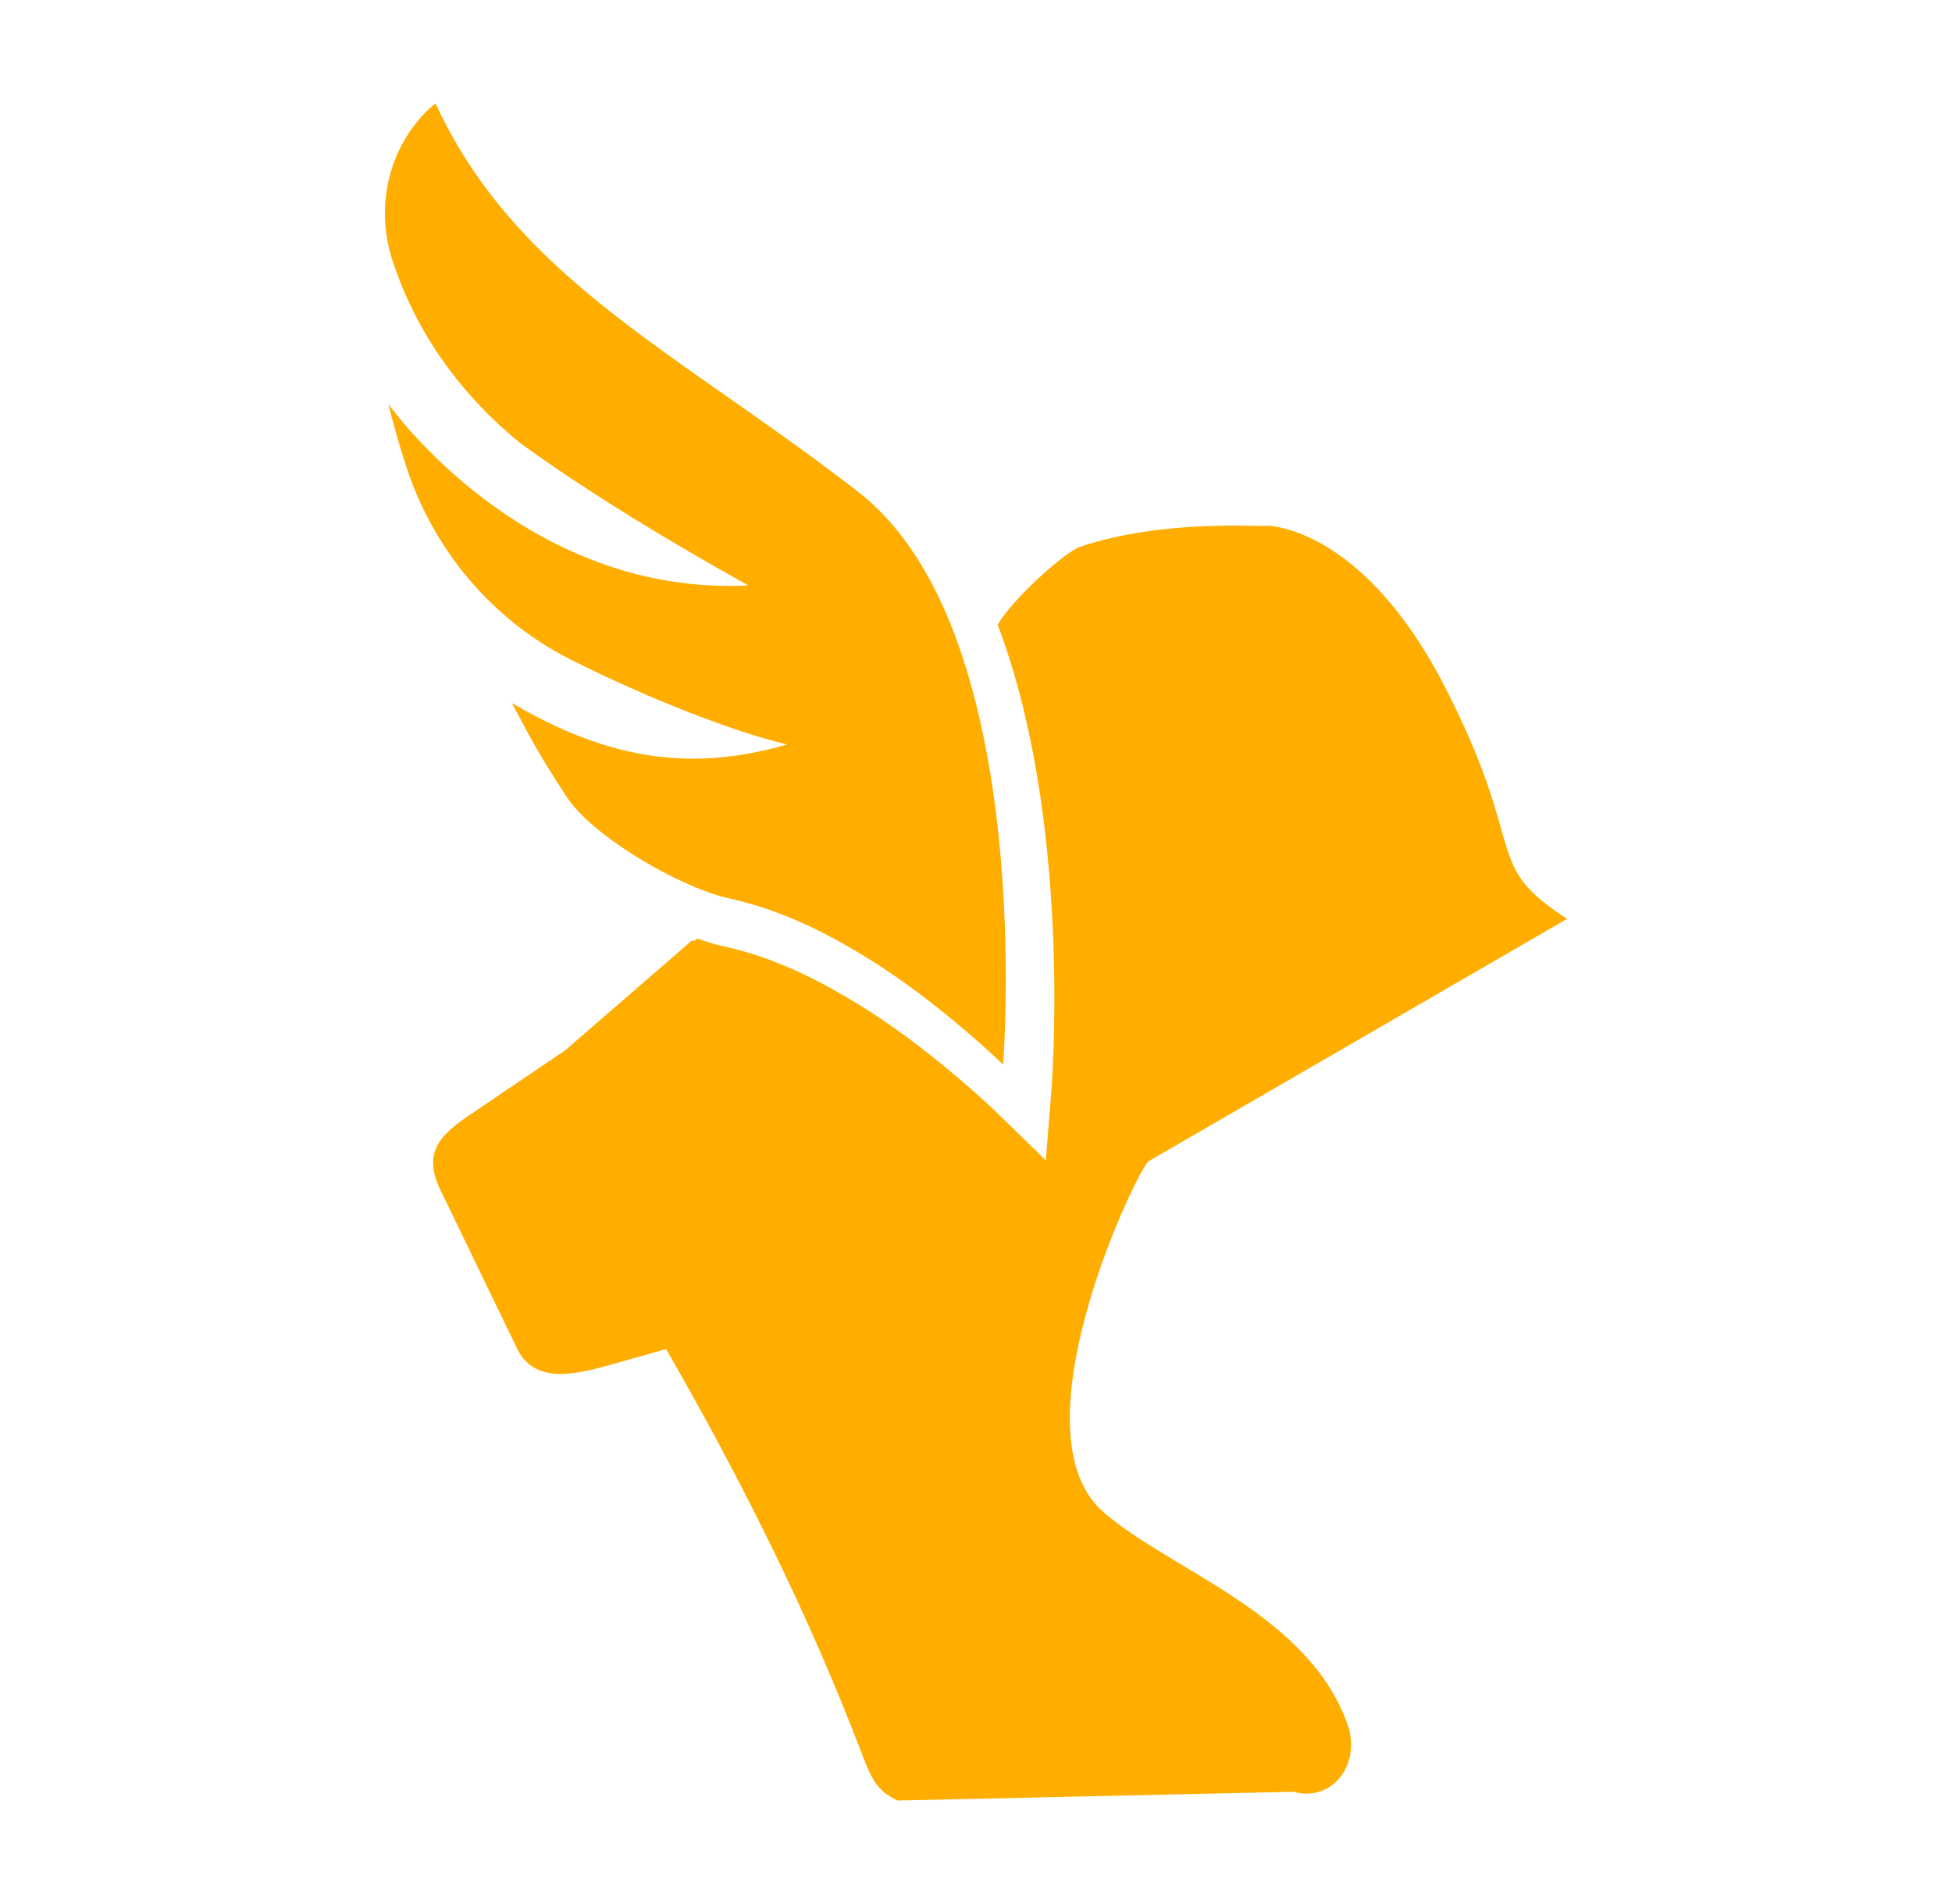
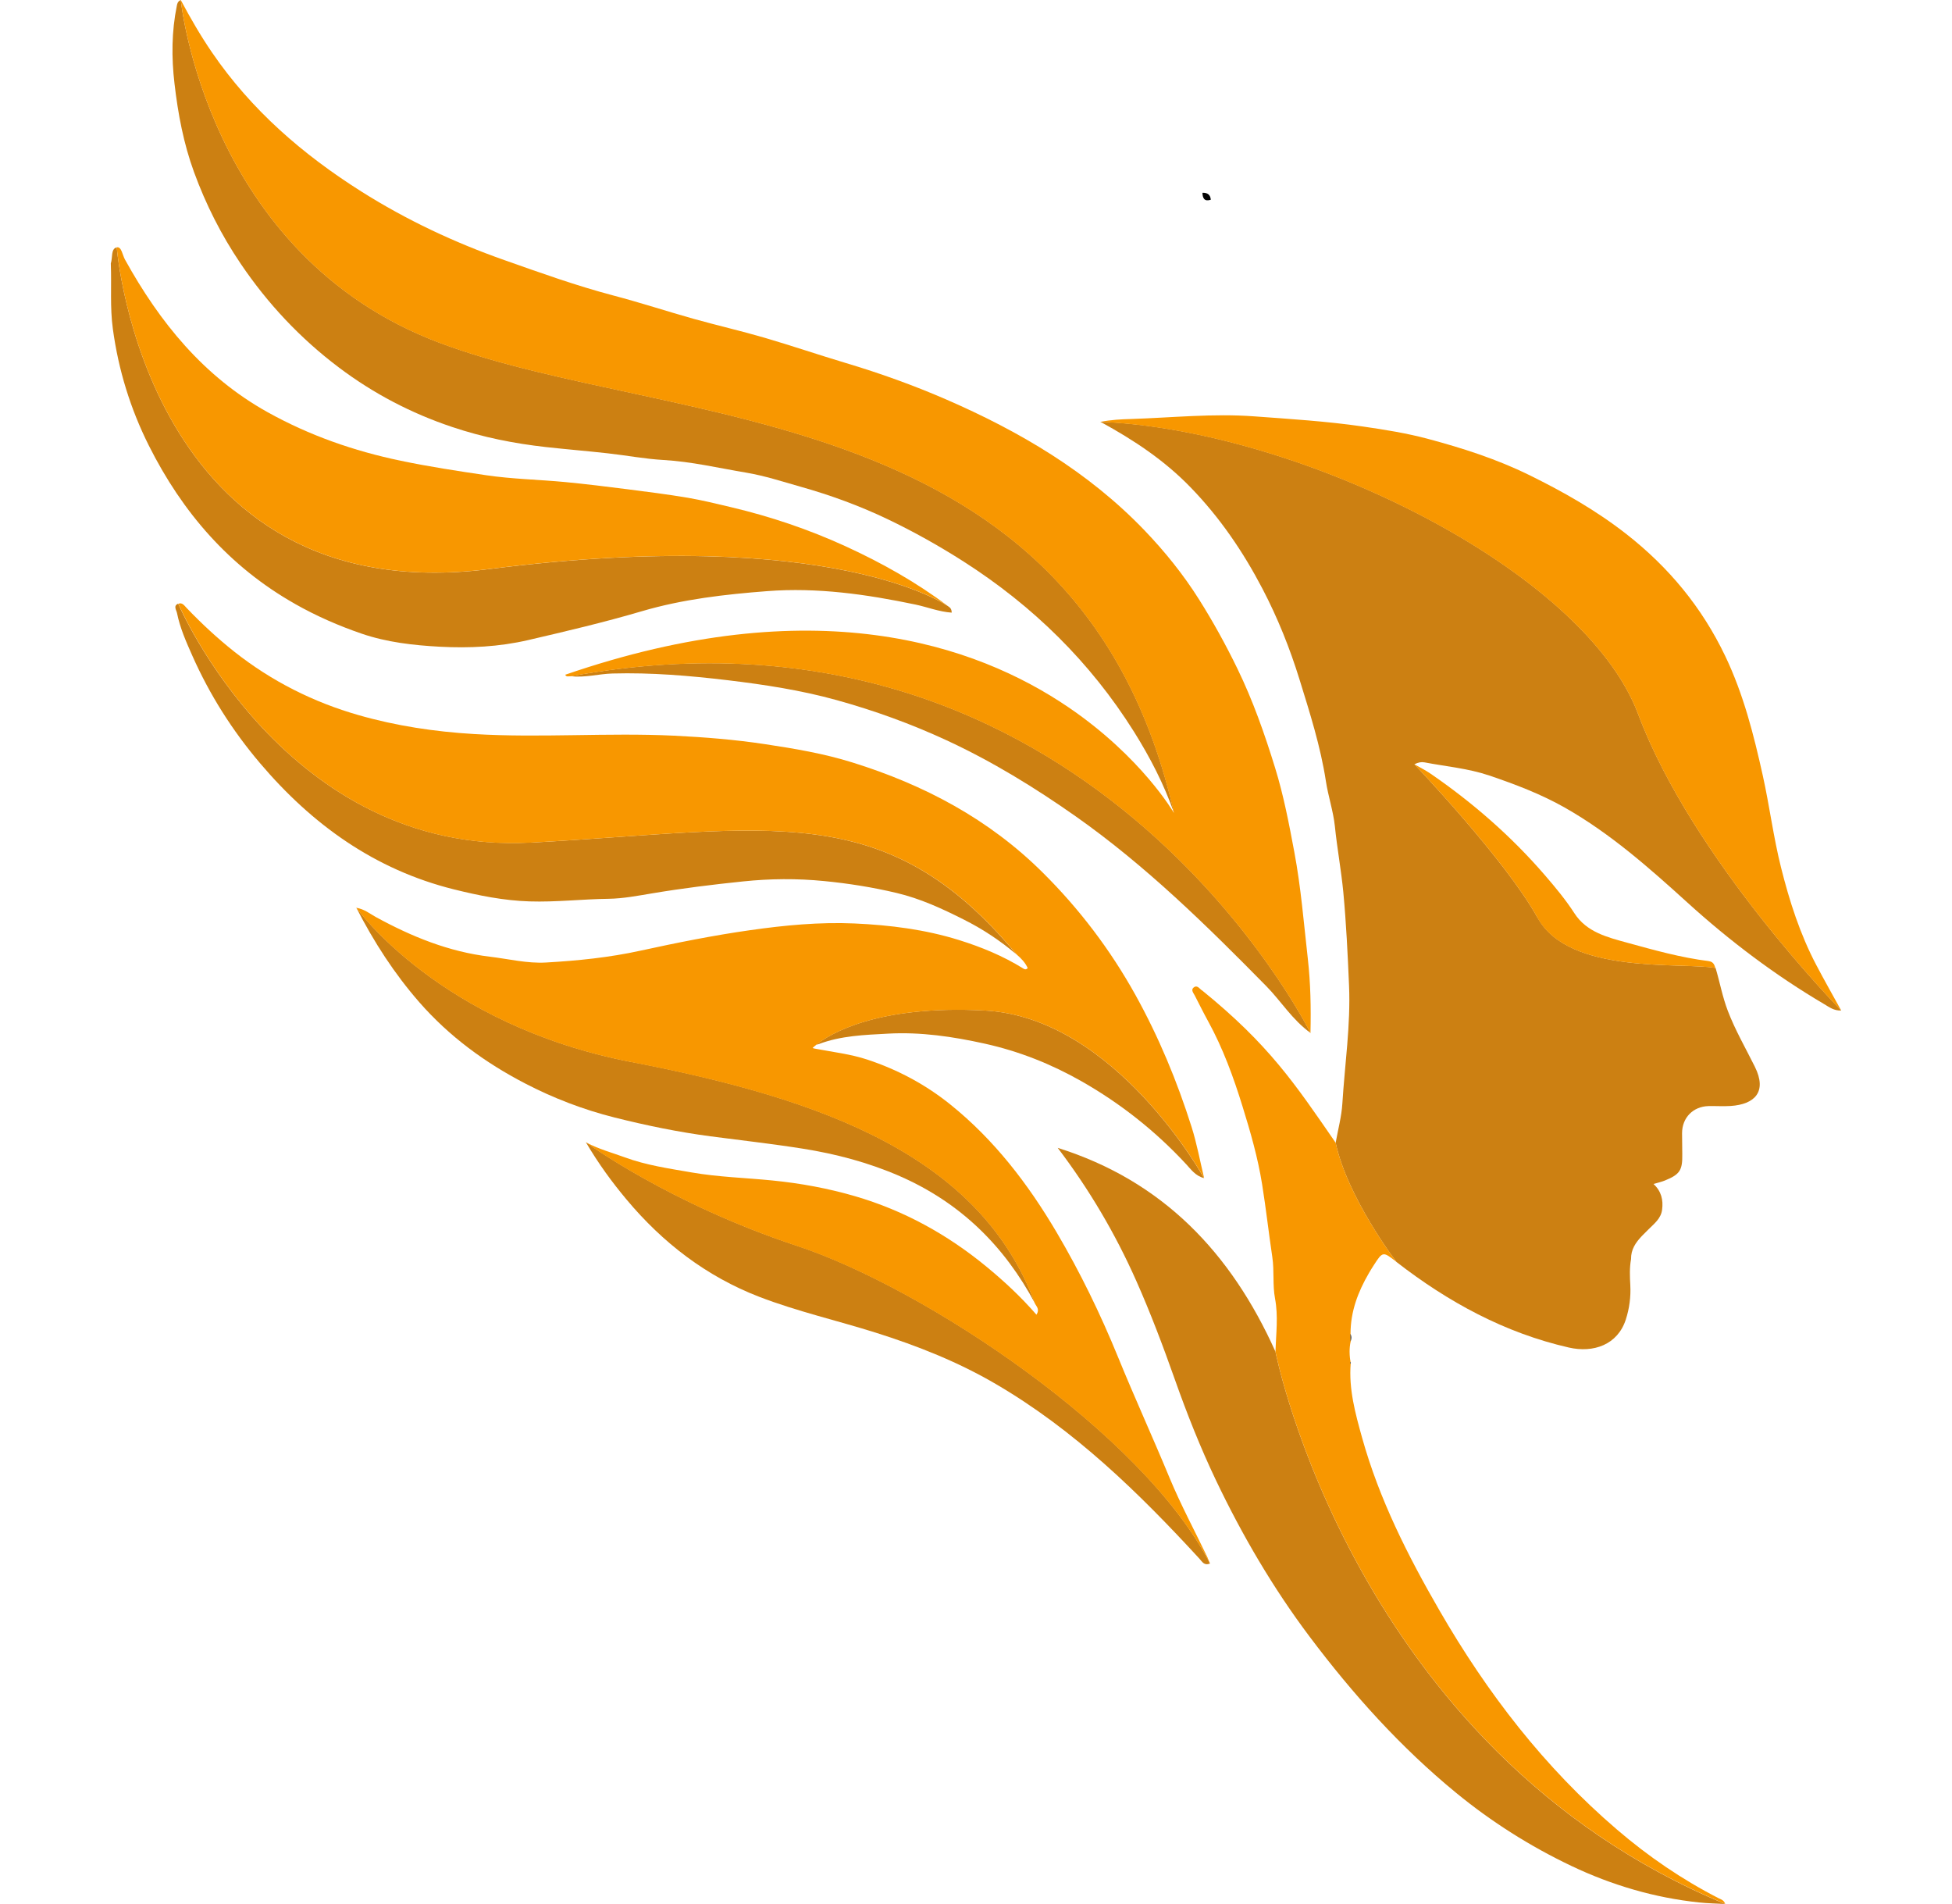
- <svg xmlns="http://www.w3.org/2000/svg" id="Calque_2" data-name="Calque 2" viewBox="0 0 367.35 358.23">
+ <svg xmlns="http://www.w3.org/2000/svg" id="Calque_1" data-name="Calque 1" viewBox="0 0 367.35 358.23">
  <defs>
    <style>
      .cls-1 {
-         fill: #ffae00;
+         fill: #04142d;
+       }
+ 
+       .cls-2 {
+         fill: #020202;
+       }
+ 
+       .cls-3 {
+         fill: #cc8012;
+       }
+ 
+       .cls-4 {
+         fill: #f89700;
+       }
+ 
+       .cls-5 {
+         fill: none;
      }
    </style>
  </defs>
-   <path class="cls-1" d="m207.72,284.55c-17.07-14.65,5.16-62.13,8.33-66l78.87-45.67c-1.5-.97-2.79-1.86-3.89-2.72-10.76-8.31-4.69-12.64-18.92-40.55-6.85-13.45-14.14-21-20.18-25.25-5.53-3.89-10-5-12.13-5.32-.87-.13-1.36-.13-1.36-.13h0c-.77.31-19.3-1.37-35.18,3.97-2.65.89-12.37,9.37-15.52,14.66,13.98,36.64,10.3,85.5,10.09,88.11l-1.02,12.67-9.1-8.87c-.12-.12-12.65-12.28-26.41-20.63-3.78-2.29-8.87-5.23-14.78-7.57-3.49-1.39-6.89-2.44-10.4-3.21-1.43-.32-3.06-.81-4.82-1.44-.6.4-.98.54-1.08.35l-23.87,20.68-18.51,12.52c-6.63,4.49-8.04,8.08-4.28,15.15l13.9,28.74c3.46,6.51,11.11,4.54,18.2,2.53l9.69-2.74,1.09,1.9c13.62,23.79,25.87,48.38,35.66,73.99,1.77,4.63,2.74,7.2,6.85,9.05l74.44-1.64c7.44,2.04,12.79-5.32,10.23-12.6-7.33-20.87-32.97-28.85-45.92-39.97Z" />
-   <path class="cls-1" d="m180.82,122.64c-3.49-10.26-8.38-19.57-15.17-26.41-1.28-1.29-2.63-2.5-4.05-3.61-8.16-6.33-16.13-11.94-23.74-17.27-23.89-16.73-44.28-30.74-55.89-55.87,0,0-1.82,1.21-4.04,4.14-5.45,7.2-6.87,16.65-4.12,25.22,2.94,9.17,9.52,22.72,24.17,34.59,10.16,7.36,24,16.22,42.85,26.72-1.2.06-2.4.09-3.57.09-39.5,0-63.23-32.99-64.15-34.18.89,3.7,2,7.63,3.36,11.78,5.11,15.66,16.13,28.77,30.85,36.22,14.46,7.31,31.18,13.8,40.81,16.01-6.24,1.82-12.09,2.67-17.72,2.67-11.84,0-22.67-3.8-34.07-10.45,3.77,7.12,5.1,9.64,10.22,17.53,4.87,7.51,20.8,16.72,29.79,19.01.25.06.5.13.74.18,3.86.85,7.43,2,10.74,3.31,5.66,2.25,10.56,4.99,14.87,7.61,13.79,8.38,26.07,20.37,26.07,20.37,0,0,3.54-43.93-7.95-77.65Z" />
+   <path class="cls-2" d="m226.29,36.27c.03,1.02.36,1.7,1.57,1.31-.07-.98-.66-1.34-1.57-1.31Z" />
+   <g>
+     <path class="cls-5" d="m191.33,179.6c.68.82,1.36,1.66,2.05,2.53-.44-1-1.2-1.82-2.05-2.53Z" />
+     <path class="cls-5" d="m254.23,252.21c.11-.43.11-.85-.09-1.27,0-4.18,1.42-7.89,3.45-11.37-2.04,3.48-3.45,7.19-3.45,11.37.2.42.2.84.09,1.27Z" />
+     <path d="m306.93,236.95v-.03s0-.02,0-.03c0,0,0,.01,0,.02,0,.01,0,.03,0,.04Z" />
+     <path class="cls-3" d="m240.03,254.32c-8.34-18.59-21.23-32.15-40.98-38.35,5.92,7.8,10.82,16.09,14.79,25.03,2.7,6.08,5.04,12.28,7.25,18.53,2.28,6.45,4.8,12.81,7.73,18.96,4.95,10.37,10.74,20.28,17.67,29.49,8.1,10.78,17.06,20.74,27.51,29.32,6.69,5.49,13.98,10.1,21.77,13.8,7.58,3.6,15.6,5.97,24,6.85,1.59.17,3.2.2,4.9.29-69.97-29.03-84.64-103.92-84.64-103.92Z" />
+     <path class="cls-3" d="m289.37,172.71c-5.93-10.8-23.19-28.91-23.19-28.91.72-.37,1.33-.47,1.9-.36,4.07.78,8.22,1.13,12.18,2.47,4.92,1.67,9.77,3.51,14.29,6.08,8.51,4.84,15.79,11.28,23,17.82,7.97,7.23,16.52,13.69,25.8,19.15.89.53,1.83,1.25,3.16,1.16,0,0-27.99-28.43-38.22-55.76-10.23-27.32-63.85-53.47-101.22-55.01,6.41,3.5,12.1,7.3,16.99,12.35,5.53,5.7,9.9,12.13,13.55,19.12,2.85,5.46,5.14,11.18,6.95,17.03,1.94,6.28,3.95,12.56,4.96,19.12.43,2.83,1.4,5.69,1.69,8.47.42,4.15,1.19,8.26,1.59,12.42.55,5.87.83,11.73,1.08,17.6.31,7.42-.8,14.78-1.26,22.17-.15,2.44-.81,4.85-1.26,7.39,2.21,10.34,11.43,22.41,11.43,22.41,9.73,7.55,20.39,13.36,32.45,16.11,4.65,1.06,9.18-.52,10.72-5.26.67-2.06.97-4.26.85-6.47-.09-1.64-.16-3.28.14-4.91-.03-1.8.86-3.08,1.93-4.23.05-.06.11-.11.16-.17.03-.03.06-.06.09-.09.17-.18.34-.35.52-.52.2-.2.4-.4.6-.6,1.07-1.07,2.32-2.01,2.54-3.66.25-1.84-.14-3.51-1.61-4.86-4.68-.35-4.24-1.35-4.24-1.35,6.12-1.48,9.61-6.39,9.61-6.39,0,0-3.49,4.91-9.61,6.39,0,0-.44,1,4.24,1.35.83-.25,1.51-.4,2.15-.66,2.81-1.14,3.31-1.93,3.26-4.95-.02-1.31-.04-2.63-.04-3.94,0-2.92,2.07-5.04,4.99-5.11,1.38-.03,2.77.07,4.15-.02,4.53-.3,6.91-2.65,4.56-7.38-1.73-3.49-3.69-6.86-5.09-10.52-1.01-2.63-1.5-5.38-2.3-8.06-6.13-1.16-27.54,1.38-33.47-9.43Z" />
+     <path class="cls-4" d="m308.28,134.37c10.23,27.32,38.22,55.76,38.22,55.76-1.63-2.96-3.21-5.74-4.69-8.56-3.06-5.81-5.05-12.02-6.64-18.37-1.43-5.71-2.16-11.56-3.43-17.29-1.7-7.66-3.62-15.26-7.06-22.46-4.4-9.21-10.65-16.73-18.59-22.95-5.68-4.44-11.89-7.98-18.39-11.16-6.08-2.98-12.45-5.02-18.91-6.75-4.02-1.08-8.19-1.75-12.36-2.35-6.77-.98-13.57-1.4-20.36-1.9-7.78-.58-15.56.25-23.34.5-1.73.05-3.58.13-5.66.54,37.37,1.54,90.99,27.69,101.22,55.01Z" />
+     <path class="cls-4" d="m226.16,186.33c-.47-.38-.9-1.06-1.54-.52-.53.45-.04,1,.21,1.47.84,1.63,1.65,3.27,2.53,4.87,2.8,5.1,4.79,10.57,6.49,16.08,1.48,4.77,2.87,9.6,3.67,14.6.73,4.56,1.24,9.14,1.92,13.7.39,2.61.03,5.24.51,7.79.63,3.33.19,6.6.08,9.98,0,0,14.67,74.89,84.64,103.92l-.17-.34c-.3-.46-.72-.55-1.06-.72-6.89-3.53-13.23-7.86-19.11-12.9-13.68-11.71-24.47-25.73-33.44-41.26-5.97-10.33-11.33-20.93-14.55-32.47-1.27-4.56-2.54-9.16-2.15-14-.12-.09-.12-.18-.02-.28-.06-.28-.1-.55-.13-.83-.02-.17-.03-.33-.04-.5-.01-.2-.02-.41-.02-.61,0-.32.02-.65.05-.97.03-.32.09-.65.16-.97-.01-.48-.02-.97-.03-1.45,0-4.18,1.42-7.88,3.45-11.37.29-.5.59-.99.91-1.48,1.72-2.68,1.75-2.61,4.27-.65,0,0-9.22-12.07-11.43-22.41-7.67-11.11-12.51-18.42-25.18-28.7Z" />
+     <path class="cls-4" d="m321.56,180.83c-5.24-.65-10.31-2.08-15.38-3.47-3.71-1.02-7.6-1.98-9.89-5.53-1.64-2.54-3.55-4.83-5.52-7.12-6.33-7.34-13.56-13.65-21.53-19.13-.97-.67-2.04-1.19-3.07-1.78,0,0,17.26,18.1,23.19,28.91,5.93,10.8,27.34,8.26,33.47,9.43-.24-.79-.51-1.21-1.28-1.3Z" />
+     <path class="cls-4" d="m306.94,236.89c-.02-1.79.86-3.06,1.93-4.21-1.08,1.16-1.96,2.43-1.93,4.23,0,0,0-.01,0-.02Z" />
+     <path class="cls-4" d="m309.12,232.41s-.06.06-.09.09c.03-.03.06-.06.09-.09Z" />
+     <path class="cls-4" d="m309.03,232.5c-.05.06-.11.11-.16.17.05-.06.11-.11.16-.17Z" />
+     <path class="cls-4" d="m309.12,232.41c.17-.18.34-.35.52-.52-.17.17-.35.35-.52.52Z" />
+     <path class="cls-4" d="m254.03,255.44c.03.28.07.55.13.83h0c-.06-.28-.1-.55-.13-.83Z" />
+     <path class="cls-4" d="m306.93,236.93s0-.07,0-.07v.06s0,0,0,.01Z" />
+     <path class="cls-4" d="m306.94,236.86s0,.02,0,.03c0,0,0,.02,0,.03v-.06Z" />
+     <path class="cls-3" d="m99.97,158.52c-46.21,2.54-66.44-44.94-66.44-44.94-.98.41-.32,1.23-.22,1.76.56,2.8,1.72,5.41,2.87,8,3.27,7.37,7.55,14.13,12.77,20.27,9.78,11.52,21.58,20.02,36.45,23.72,4.67,1.16,9.39,2.12,14.26,2.27,4.97.16,9.9-.43,14.85-.49,2.78-.04,5.55-.58,8.26-1.03,5.67-.95,11.36-1.65,17.07-2.24,5.07-.53,10.14-.57,15.24-.07,4.61.45,9.15,1.17,13.65,2.24,4.47,1.06,8.56,2.95,12.65,5.01,3.6,1.81,6.89,3.99,9.94,6.58,0,0,.01.01.02.02-24.71-29.74-46.38-23.55-91.36-21.08Z" />
+     <polygon class="cls-4" points="152.93 197.17 152.93 197.17 152.93 197.17 152.93 197.17" />
+     <path class="cls-3" d="m118.87,199.82c-36.22-6.99-51.82-29.05-51.82-29.05,3.33,6.5,7.16,12.42,11.87,17.81,5.63,6.44,12.4,11.38,19.88,15.26,5.33,2.77,10.96,4.94,16.86,6.42,5.97,1.5,12,2.74,18.06,3.54,5.78.76,11.59,1.41,17.34,2.32,6.24.99,12.37,2.6,18.26,5.17,11.41,4.99,19.7,13.14,25.49,24-10.27-27.73-39.72-38.49-75.93-45.48Z" />
+     <path class="cls-3" d="m185.37,190.13c-20.39-1.1-29.28,4.47-31.72,6.4.14,0,.27-.03.39-.07,4.21-1.6,8.66-1.74,13.06-1.98,6.16-.34,12.21.55,18.25,1.89,6.45,1.43,12.47,3.83,18.16,7.06,7.36,4.18,13.95,9.39,19.72,15.62.89.95,1.72,2.2,3.36,2.61,0,0-16.66-30.2-41.23-31.53Z" />
+     <path class="cls-3" d="m150,234.4c-24.15-7.99-39.75-19.5-39.75-19.5,2.45,4.17,4.95,7.55,7.65,10.78,6.82,8.16,15.06,14.49,24.99,18.32,7.12,2.74,14.6,4.44,21.88,6.73,7.9,2.49,15.54,5.52,22.66,9.69,14.75,8.62,26.85,20.4,38.32,32.88.48.52.86,1.34,1.96.87-12.51-24.46-53.57-51.79-77.72-59.78Z" />
+     <path class="cls-4" d="m227.28,293.12c-2.4-5.01-5.04-9.92-7.17-15.04-3.15-7.61-6.58-15.09-9.69-22.71-3.32-8.13-7.15-16.01-11.61-23.57-5.35-9.06-11.69-17.33-19.94-23.97-4.68-3.77-9.9-6.56-15.63-8.46-3.18-1.05-6.47-1.42-9.72-2.04-.21-.04-.42-.07-.59-.15,0,0,0,0,0,0,0,0,0,0,0,0,0-.01.24-.25.73-.64,2.44-1.93,11.33-7.5,31.72-6.4,24.57,1.32,41.23,31.53,41.23,31.53-.8-3.33-1.38-6.52-2.35-9.59-2.73-8.63-6.18-16.95-10.58-24.88-4.74-8.53-10.55-16.18-17.47-23.05-10.13-10.06-22.31-16.49-35.79-20.69-5.38-1.68-10.9-2.61-16.48-3.45-5.68-.86-11.38-1.31-17.08-1.59-12.54-.6-25.1.44-37.66-.31-7.38-.44-14.63-1.53-21.69-3.55-8.54-2.44-16.39-6.39-23.41-11.94-3.21-2.54-6.18-5.31-9-8.25-.41-.43-.81-1.08-1.54-.77,0,0,20.22,47.48,66.44,44.94,44.98-2.47,66.65-8.66,91.36,21.08.84.72,1.61,1.53,2.05,2.53-.37.37-.62.21-.85.07-3.78-2.35-7.88-4.04-12.09-5.35-6.38-1.99-13-2.82-19.66-3.12-6.6-.29-13.17.34-19.68,1.27-6.91.98-13.77,2.36-20.6,3.85-5.88,1.29-11.83,1.89-17.8,2.23-3.53.2-7.04-.68-10.56-1.1-7.72-.92-14.71-3.78-21.44-7.46-1.13-.62-2.15-1.49-3.68-1.74,0,0,15.6,22.06,51.82,29.05,36.22,6.99,65.67,17.74,75.93,45.48.25.46.91,1.06.25,2.03-2.92-3.36-6.07-6.29-9.4-9.03-7.35-6.05-15.51-10.56-24.69-13.25-5.11-1.49-10.26-2.44-15.58-2.97-5.08-.51-10.2-.64-15.25-1.52-4.25-.74-8.5-1.34-12.59-2.85-2.28-.84-4.65-1.45-7.29-2.8,0,0,15.6,11.5,39.75,19.5,24.15,7.99,65.2,35.32,77.72,59.78-.15-.36-.27-.72-.44-1.06Z" />
+     <path class="cls-3" d="m36.51,32.37c2.22,6.08,5.13,11.85,8.78,17.24,5.09,7.53,11.22,14.06,18.48,19.53,6.5,4.9,13.6,8.61,21.33,11.2,5.74,1.93,11.61,3.1,17.6,3.77,3.88.43,7.78.75,11.66,1.18,3.51.39,7.01,1.06,10.53,1.26,5.23.3,10.3,1.5,15.44,2.36,3.54.59,6.94,1.71,10.38,2.68,5.59,1.58,11.03,3.56,16.3,6.08,4.95,2.37,9.71,5.03,14.34,7.99,13.04,8.34,23.82,18.9,32.06,32.02,3.03,4.83,5.63,9.87,7.53,15.25-17.78-78.31-94.44-71.94-138.28-88.46C38.8,47.95,34.02,0,34.02,0c-.58.28-.65.64-.74,1.07-.99,4.87-1.02,9.72-.44,14.67.66,5.69,1.71,11.27,3.67,16.63Z" />
+     <path class="cls-3" d="m107.47,127.23c2.63.31,5.19-.44,7.8-.51,7.28-.2,14.5.41,21.73,1.27,6.9.83,13.72,1.87,20.43,3.73,7.11,1.97,14.01,4.47,20.69,7.56,8.58,3.97,16.6,8.89,24.34,14.33,13.19,9.29,24.62,20.52,35.88,31.97,2.76,2.81,4.83,6.27,8.29,8.77,0,0-41.89-84.86-139.16-67.13Z" />
+     <path class="cls-4" d="m246.12,180.37c-.76-6.7-1.29-13.41-2.54-20.06-1-5.34-2.02-10.68-3.62-15.85-1.96-6.35-4.16-12.63-7.09-18.65-2.18-4.49-4.58-8.84-7.23-13.04-2.95-4.68-6.43-9-10.27-13-10.59-11.03-23.49-18.61-37.35-24.63-6.13-2.66-12.43-4.92-18.85-6.84-5.11-1.53-10.16-3.25-15.28-4.75-4.42-1.29-8.92-2.32-13.35-3.56-5.06-1.42-10.07-3.07-15.15-4.4-6.93-1.83-13.67-4.25-20.41-6.63-9.45-3.32-18.49-7.57-26.98-12.93-11.02-6.96-20.71-15.34-28.12-26.19-2.16-3.16-4.07-6.47-5.86-9.83,0,0,4.78,47.95,48.62,64.48,43.84,16.52,120.5,10.15,138.28,88.46,0,0-6.03-10.46-19.78-19.83-17.66-12.03-48.06-22.26-94.76-6.17.16.5.71.25,1.08.29,97.26-17.73,139.16,67.13,139.16,67.13.11-4.83.02-9.39-.5-13.99Z" />
+     <path class="cls-3" d="m55.52,113.63c4.04,2.29,8.26,4.13,12.59,5.61,4.68,1.6,9.65,2.17,14.63,2.44,5.62.3,11.2.02,16.67-1.25,7.14-1.66,14.29-3.34,21.32-5.41,7.76-2.29,15.73-3.19,23.69-3.8,9.38-.72,18.67.6,27.87,2.53,2.23.47,4.4,1.35,6.81,1.52,0-.83-.42-1.01-.73-1.24,0,0-21.38-15.23-86.19-6.97C27.36,115.31,21.97,46.54,21.97,46.54c-1.14.27-.75,1.95-1.11,3-.02.06,0,.14,0,.21.15,4.04-.18,8.07.38,12.14,1.05,7.74,3.32,15.07,6.79,21.98,6.29,12.52,15.12,22.76,27.5,29.76Z" />
+     <path class="cls-4" d="m92.18,107.05c64.81-8.26,86.19,6.97,86.19,6.97-5.98-4.5-12.48-8.14-19.27-11.25-6.91-3.16-14.1-5.59-21.51-7.34-2.71-.64-5.43-1.31-8.17-1.78-3.8-.64-7.63-1.12-11.45-1.61-3.86-.49-7.73-.97-11.61-1.34-4.97-.47-9.98-.56-14.9-1.29-5.36-.79-10.72-1.61-16.05-2.72-8.82-1.84-17.16-4.75-25.02-9.12-12.05-6.7-20.33-16.91-26.88-28.75-.46-.83-.65-2.49-1.54-2.28,0,0,5.4,68.77,70.21,60.51Z" />
+     <path class="cls-1" d="m254.14,250.94c0,.48.02.97.03,1.45.02-.06.04-.12.06-.18.11-.43.11-.85-.09-1.27Z" />
+     <path class="cls-1" d="m306.93,236.95s0-.09,0-.09c0,0,0,.04,0,.07,0,0,0,.01,0,.02Z" />
+     <path class="cls-1" d="m254.22,256.41s-.02-.09-.06-.14h0c-.1.1-.09.2.02.28.01-.02.02-.05.03-.07s0-.05,0-.07Z" />
+     <path class="cls-1" d="m254.22,256.41s-.02-.09-.06-.14h0s.06.09.06.14Z" />
+   </g>
</svg>
